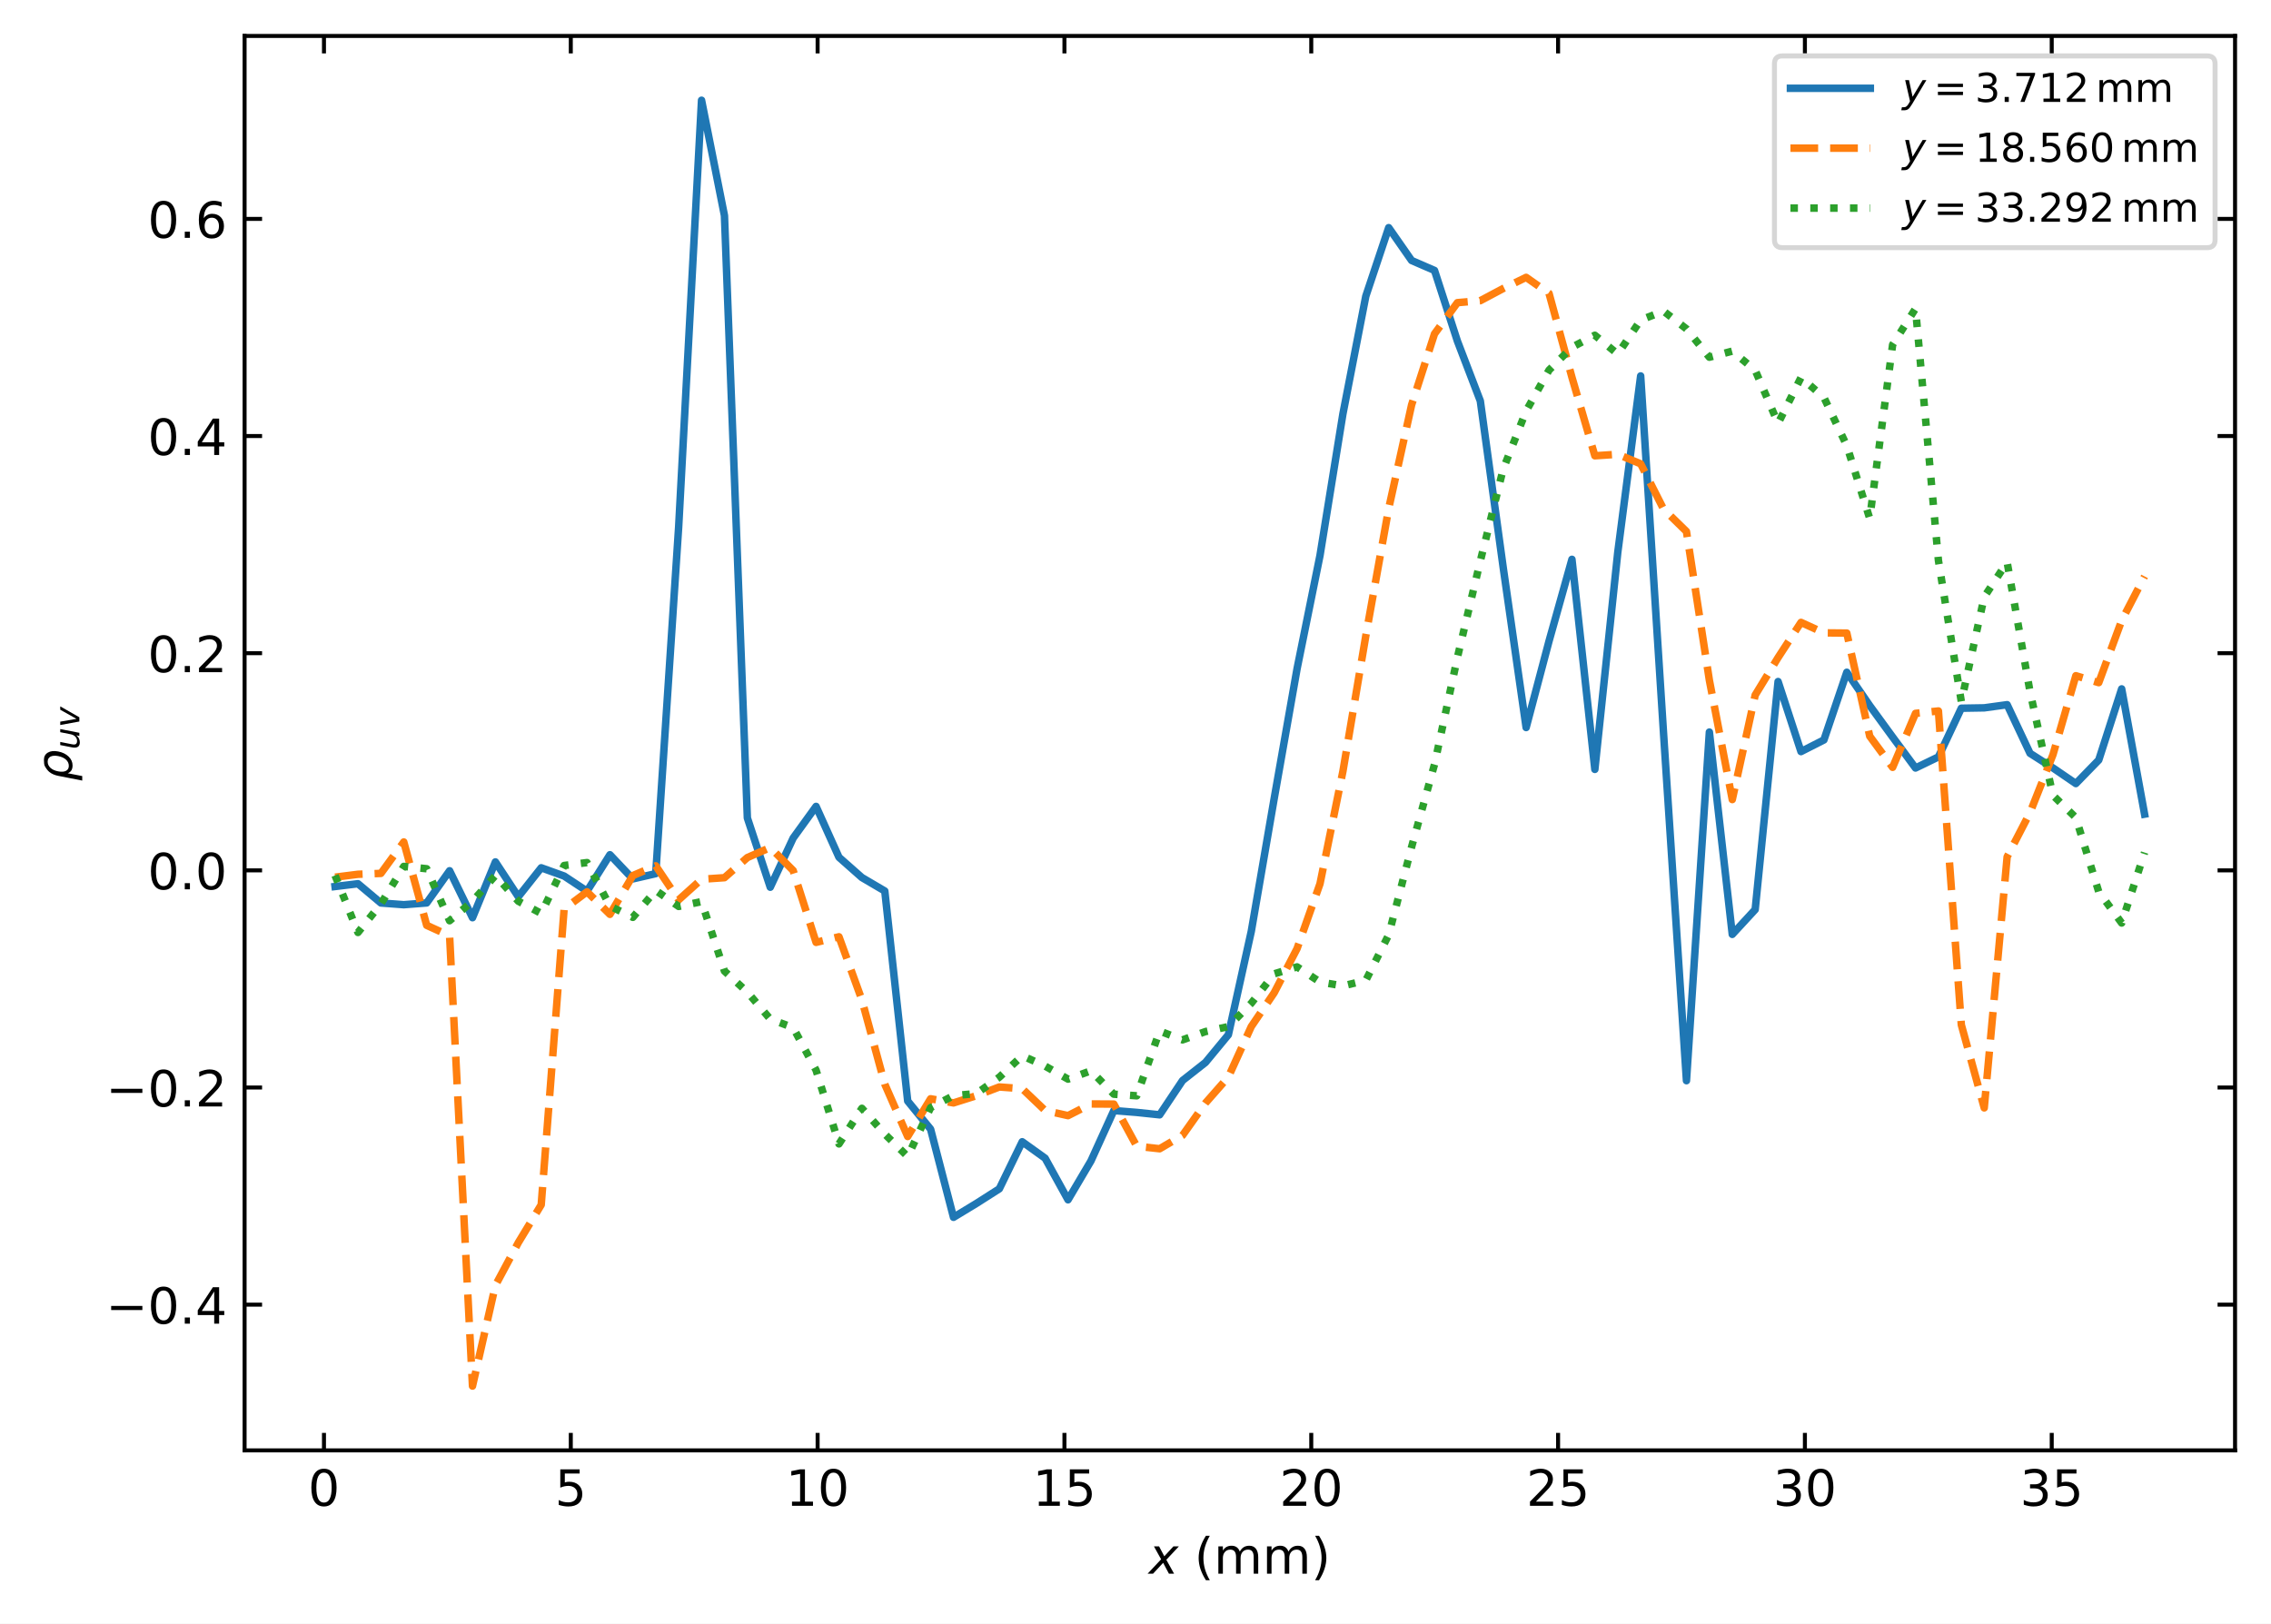
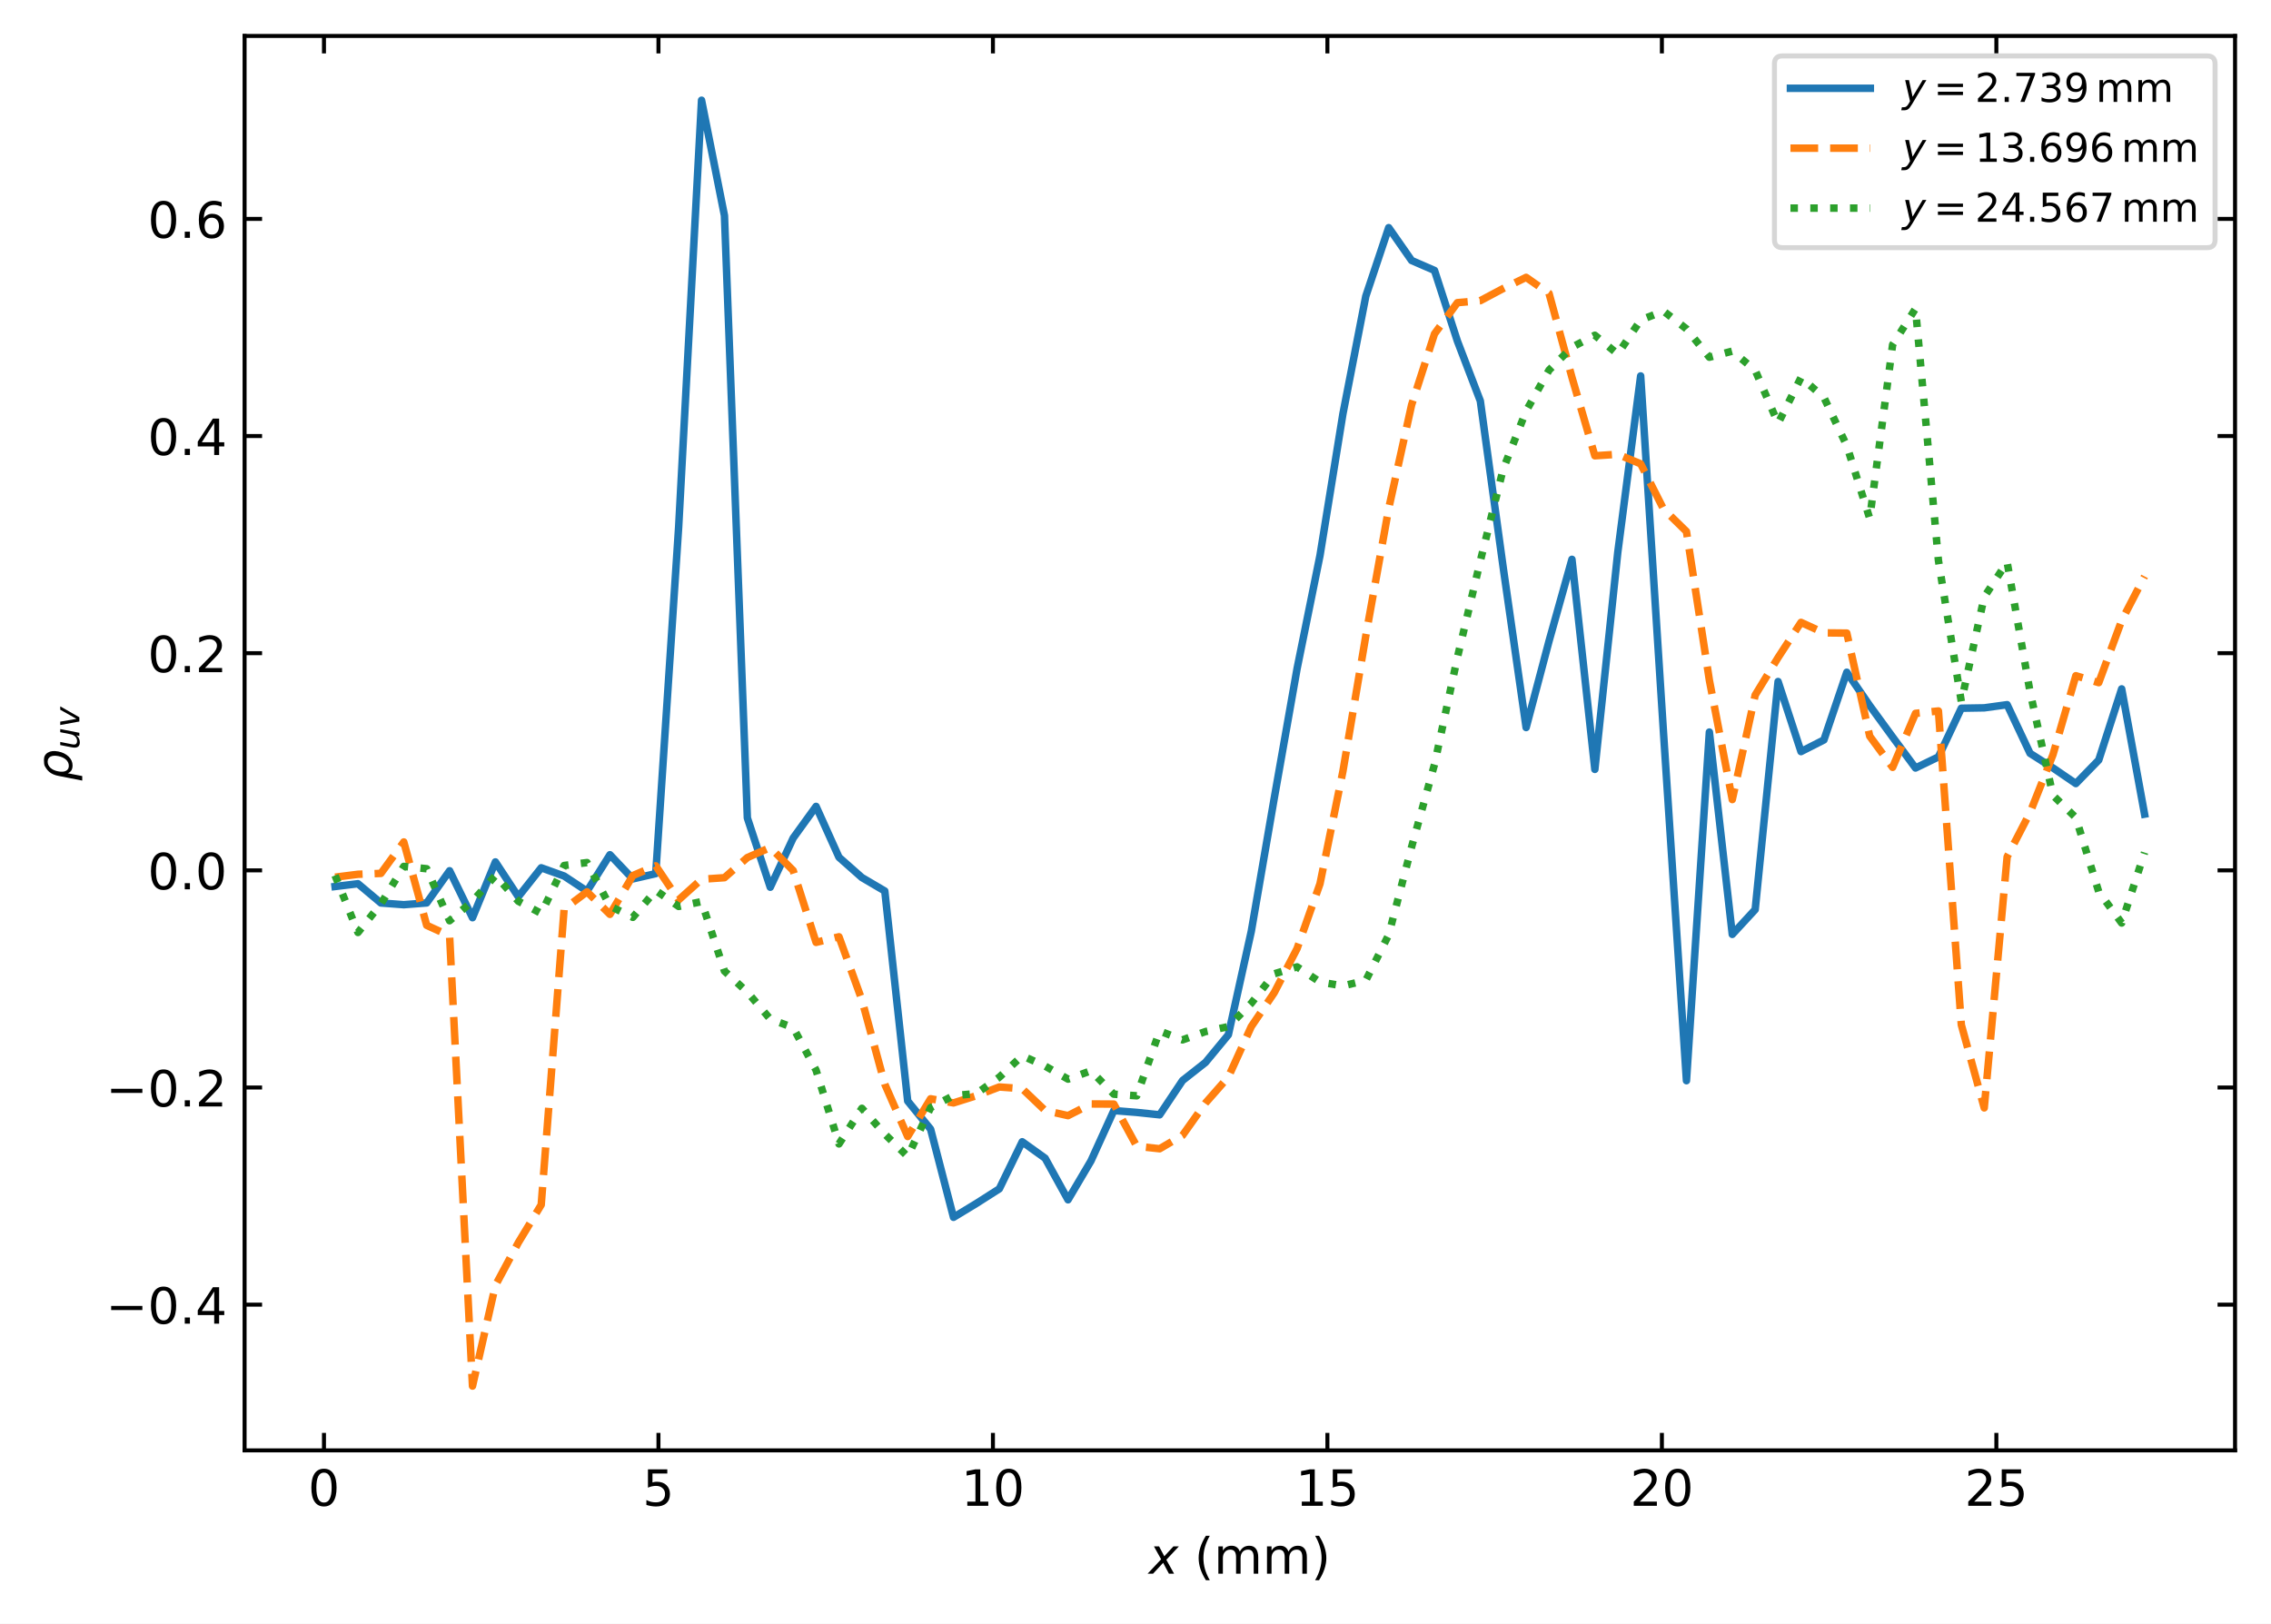
<svg xmlns="http://www.w3.org/2000/svg" xmlns:xlink="http://www.w3.org/1999/xlink" width="454.8pt" height="325.2pt" viewBox="0 0 454.8 325.2" version="1.1">
  <defs>
    <style type="text/css">*{stroke-linejoin: round; stroke-linecap: butt}</style>
  </defs>
  <g id="figure_1">
    <g id="patch_1">
      <path d="M 0 325.2  L 454.8 325.2  L 454.8 0  L 0 0  z " style="fill: #ffffff" />
    </g>
    <g id="axes_1">
      <g id="patch_2">
        <path d="M 48.983 290.497  L 447.6 290.497  L 447.6 7.2  L 48.983 7.2  z " style="fill: #ffffff" />
      </g>
      <g id="matplotlib.axis_1">
        <g id="xtick_1">
          <g id="line2d_1">
            <defs>
-               <path id="m689b89016d" d="M 0 0  L 0 -3.5  " style="stroke: #000000; stroke-width: 0.8" />
+               <path id="mb569a6ab18" d="M 0 0  L 0 -3.5  " style="stroke: #000000; stroke-width: 0.8" />
            </defs>
            <g>
-               <use xlink:href="#m689b89016d" x="64.88" y="290.497" style="stroke: #000000; stroke-width: 0.8" />
+               <use xlink:href="#mb569a6ab18" x="64.88" y="290.497" style="stroke: #000000; stroke-width: 0.8" />
            </g>
          </g>
          <g id="line2d_2">
            <defs>
-               <path id="me5883d8766" d="M 0 0  L 0 3.5  " style="stroke: #000000; stroke-width: 0.8" />
+               <path id="m628b5d444e" d="M 0 0  L 0 3.5  " style="stroke: #000000; stroke-width: 0.8" />
            </defs>
            <g>
-               <use xlink:href="#me5883d8766" x="64.88" y="7.2" style="stroke: #000000; stroke-width: 0.8" />
+               <use xlink:href="#m628b5d444e" x="64.88" y="7.2" style="stroke: #000000; stroke-width: 0.8" />
            </g>
          </g>
          <g id="text_1">
            <text style="font-size: 10px; font-family: 'DejaVu Sans'; text-anchor: middle" x="64.88" y="301.595" transform="rotate(-0 64.87989 301.5948)">0</text>
          </g>
        </g>
        <g id="xtick_2">
          <g id="line2d_3">
            <g>
-               <use xlink:href="#m689b89016d" x="114.31" y="290.497" style="stroke: #000000; stroke-width: 0.8" />
+               <use xlink:href="#mb569a6ab18" x="131.864" y="290.497" style="stroke: #000000; stroke-width: 0.8" />
            </g>
          </g>
          <g id="line2d_4">
            <g>
-               <use xlink:href="#me5883d8766" x="114.31" y="7.2" style="stroke: #000000; stroke-width: 0.8" />
+               <use xlink:href="#m628b5d444e" x="131.864" y="7.2" style="stroke: #000000; stroke-width: 0.8" />
            </g>
          </g>
          <g id="text_2">
-             <text style="font-size: 10px; font-family: 'DejaVu Sans'; text-anchor: middle" x="114.31" y="301.595" transform="rotate(-0 114.3096 301.5948)">5</text>
+             <text style="font-size: 10px; font-family: 'DejaVu Sans'; text-anchor: middle" x="131.864" y="301.595" transform="rotate(-0 131.864 301.5948)">5</text>
          </g>
        </g>
        <g id="xtick_3">
          <g id="line2d_5">
            <g>
-               <use xlink:href="#m689b89016d" x="163.739" y="290.497" style="stroke: #000000; stroke-width: 0.8" />
+               <use xlink:href="#mb569a6ab18" x="198.848" y="290.497" style="stroke: #000000; stroke-width: 0.8" />
            </g>
          </g>
          <g id="line2d_6">
            <g>
-               <use xlink:href="#me5883d8766" x="163.739" y="7.2" style="stroke: #000000; stroke-width: 0.8" />
+               <use xlink:href="#m628b5d444e" x="198.848" y="7.2" style="stroke: #000000; stroke-width: 0.8" />
            </g>
          </g>
          <g id="text_3">
-             <text style="font-size: 10px; font-family: 'DejaVu Sans'; text-anchor: middle" x="163.739" y="301.595" transform="rotate(-0 163.7392 301.5948)">10</text>
+             <text style="font-size: 10px; font-family: 'DejaVu Sans'; text-anchor: middle" x="198.848" y="301.595" transform="rotate(-0 198.8482 301.5948)">10</text>
          </g>
        </g>
        <g id="xtick_4">
          <g id="line2d_7">
            <g>
-               <use xlink:href="#m689b89016d" x="213.169" y="290.497" style="stroke: #000000; stroke-width: 0.8" />
+               <use xlink:href="#mb569a6ab18" x="265.832" y="290.497" style="stroke: #000000; stroke-width: 0.8" />
            </g>
          </g>
          <g id="line2d_8">
            <g>
-               <use xlink:href="#me5883d8766" x="213.169" y="7.2" style="stroke: #000000; stroke-width: 0.8" />
+               <use xlink:href="#m628b5d444e" x="265.832" y="7.2" style="stroke: #000000; stroke-width: 0.8" />
            </g>
          </g>
          <g id="text_4">
-             <text style="font-size: 10px; font-family: 'DejaVu Sans'; text-anchor: middle" x="213.169" y="301.595" transform="rotate(-0 213.1689 301.5948)">15</text>
+             <text style="font-size: 10px; font-family: 'DejaVu Sans'; text-anchor: middle" x="265.832" y="301.595" transform="rotate(-0 265.8323 301.5948)">15</text>
          </g>
        </g>
        <g id="xtick_5">
          <g id="line2d_9">
            <g>
-               <use xlink:href="#m689b89016d" x="262.599" y="290.497" style="stroke: #000000; stroke-width: 0.8" />
+               <use xlink:href="#mb569a6ab18" x="332.816" y="290.497" style="stroke: #000000; stroke-width: 0.8" />
            </g>
          </g>
          <g id="line2d_10">
            <g>
-               <use xlink:href="#me5883d8766" x="262.599" y="7.2" style="stroke: #000000; stroke-width: 0.8" />
+               <use xlink:href="#m628b5d444e" x="332.816" y="7.2" style="stroke: #000000; stroke-width: 0.8" />
            </g>
          </g>
          <g id="text_5">
-             <text style="font-size: 10px; font-family: 'DejaVu Sans'; text-anchor: middle" x="262.599" y="301.595" transform="rotate(-0 262.5986 301.5948)">20</text>
+             <text style="font-size: 10px; font-family: 'DejaVu Sans'; text-anchor: middle" x="332.816" y="301.595" transform="rotate(-0 332.8164 301.5948)">20</text>
          </g>
        </g>
        <g id="xtick_6">
          <g id="line2d_11">
            <g>
-               <use xlink:href="#m689b89016d" x="312.028" y="290.497" style="stroke: #000000; stroke-width: 0.8" />
+               <use xlink:href="#mb569a6ab18" x="399.801" y="290.497" style="stroke: #000000; stroke-width: 0.8" />
            </g>
          </g>
          <g id="line2d_12">
            <g>
-               <use xlink:href="#me5883d8766" x="312.028" y="7.2" style="stroke: #000000; stroke-width: 0.8" />
+               <use xlink:href="#m628b5d444e" x="399.801" y="7.2" style="stroke: #000000; stroke-width: 0.8" />
            </g>
          </g>
          <g id="text_6">
-             <text style="font-size: 10px; font-family: 'DejaVu Sans'; text-anchor: middle" x="312.028" y="301.595" transform="rotate(-0 312.0283 301.5948)">25</text>
-           </g>
-         </g>
-         <g id="xtick_7">
-           <g id="line2d_13">
-             <g>
-               <use xlink:href="#m689b89016d" x="361.458" y="290.497" style="stroke: #000000; stroke-width: 0.8" />
-             </g>
-           </g>
-           <g id="line2d_14">
-             <g>
-               <use xlink:href="#me5883d8766" x="361.458" y="7.2" style="stroke: #000000; stroke-width: 0.8" />
-             </g>
-           </g>
-           <g id="text_7">
-             <text style="font-size: 10px; font-family: 'DejaVu Sans'; text-anchor: middle" x="361.458" y="301.595" transform="rotate(-0 361.4579 301.5948)">30</text>
-           </g>
-         </g>
-         <g id="xtick_8">
-           <g id="line2d_15">
-             <g>
-               <use xlink:href="#m689b89016d" x="410.888" y="290.497" style="stroke: #000000; stroke-width: 0.8" />
-             </g>
-           </g>
-           <g id="line2d_16">
-             <g>
-               <use xlink:href="#me5883d8766" x="410.888" y="7.2" style="stroke: #000000; stroke-width: 0.8" />
-             </g>
-           </g>
-           <g id="text_8">
-             <text style="font-size: 10px; font-family: 'DejaVu Sans'; text-anchor: middle" x="410.888" y="301.595" transform="rotate(-0 410.8876 301.5948)">35</text>
-           </g>
-         </g>
-         <g id="text_9">
+             <text style="font-size: 10px; font-family: 'DejaVu Sans'; text-anchor: middle" x="399.801" y="301.595" transform="rotate(-0 399.8006 301.5948)">25</text>
+           </g>
+         </g>
+         <g id="text_7">
          <g transform="translate(230.0912 315.5972)">
            <text>
              <tspan x="0" y="-0.406" style="font-style: oblique; font-size: 10px; font-family: 'DejaVu Sans'">x</tspan>
              <tspan x="5.918" y="-0.406" style="font-size: 10px; font-family: 'DejaVu Sans'"> </tspan>
              <tspan x="9.097" y="-0.406" style="font-size: 10px; font-family: 'DejaVu Sans'">(</tspan>
              <tspan x="12.998" y="-0.406" style="font-size: 10px; font-family: 'DejaVu Sans'">m</tspan>
              <tspan x="22.739" y="-0.406" style="font-size: 10px; font-family: 'DejaVu Sans'">m</tspan>
              <tspan x="32.48" y="-0.406" style="font-size: 10px; font-family: 'DejaVu Sans'">)</tspan>
            </text>
          </g>
        </g>
      </g>
      <g id="matplotlib.axis_2">
        <g id="ytick_1">
+           <g id="line2d_13">
+             <defs>
+               <path id="m4c9aef918d" d="M 0 0  L 3.5 0  " style="stroke: #000000; stroke-width: 0.8" />
+             </defs>
+             <g>
+               <use xlink:href="#m4c9aef918d" x="48.983" y="261.315" style="stroke: #000000; stroke-width: 0.8" />
+             </g>
+           </g>
+           <g id="line2d_14">
+             <defs>
+               <path id="mcd206839a8" d="M 0 0  L -3.5 0  " style="stroke: #000000; stroke-width: 0.8" />
+             </defs>
+             <g>
+               <use xlink:href="#mcd206839a8" x="447.6" y="261.315" style="stroke: #000000; stroke-width: 0.8" />
+             </g>
+           </g>
+           <g id="text_8">
+             <text style="font-size: 10px; font-family: 'DejaVu Sans'; text-anchor: end" x="45.483" y="265.114" transform="rotate(-0 45.48281 265.1142)">−0.4</text>
+           </g>
+         </g>
+         <g id="ytick_2">
+           <g id="line2d_15">
+             <g>
+               <use xlink:href="#m4c9aef918d" x="48.983" y="217.82" style="stroke: #000000; stroke-width: 0.8" />
+             </g>
+           </g>
+           <g id="line2d_16">
+             <g>
+               <use xlink:href="#mcd206839a8" x="447.6" y="217.82" style="stroke: #000000; stroke-width: 0.8" />
+             </g>
+           </g>
+           <g id="text_9">
+             <text style="font-size: 10px; font-family: 'DejaVu Sans'; text-anchor: end" x="45.483" y="221.619" transform="rotate(-0 45.48281 221.6192)">−0.2</text>
+           </g>
+         </g>
+         <g id="ytick_3">
          <g id="line2d_17">
-             <defs>
-               <path id="m73fa3c90f5" d="M 0 0  L 3.5 0  " style="stroke: #000000; stroke-width: 0.8" />
-             </defs>
-             <g>
-               <use xlink:href="#m73fa3c90f5" x="48.983" y="261.315" style="stroke: #000000; stroke-width: 0.8" />
+             <g>
+               <use xlink:href="#m4c9aef918d" x="48.983" y="174.325" style="stroke: #000000; stroke-width: 0.8" />
            </g>
          </g>
          <g id="line2d_18">
-             <defs>
-               <path id="ma4bd90c630" d="M 0 0  L -3.5 0  " style="stroke: #000000; stroke-width: 0.8" />
-             </defs>
-             <g>
-               <use xlink:href="#ma4bd90c630" x="447.6" y="261.315" style="stroke: #000000; stroke-width: 0.8" />
+             <g>
+               <use xlink:href="#mcd206839a8" x="447.6" y="174.325" style="stroke: #000000; stroke-width: 0.8" />
            </g>
          </g>
          <g id="text_10">
-             <text style="font-size: 10px; font-family: 'DejaVu Sans'; text-anchor: end" x="45.483" y="265.114" transform="rotate(-0 45.48281 265.1142)">−0.4</text>
-           </g>
-         </g>
-         <g id="ytick_2">
+             <text style="font-size: 10px; font-family: 'DejaVu Sans'; text-anchor: end" x="45.483" y="178.124" transform="rotate(-0 45.48281 178.1243)">0.0</text>
+           </g>
+         </g>
+         <g id="ytick_4">
          <g id="line2d_19">
            <g>
-               <use xlink:href="#m73fa3c90f5" x="48.983" y="217.82" style="stroke: #000000; stroke-width: 0.8" />
+               <use xlink:href="#m4c9aef918d" x="48.983" y="130.83" style="stroke: #000000; stroke-width: 0.8" />
            </g>
          </g>
          <g id="line2d_20">
            <g>
-               <use xlink:href="#ma4bd90c630" x="447.6" y="217.82" style="stroke: #000000; stroke-width: 0.8" />
+               <use xlink:href="#mcd206839a8" x="447.6" y="130.83" style="stroke: #000000; stroke-width: 0.8" />
            </g>
          </g>
          <g id="text_11">
-             <text style="font-size: 10px; font-family: 'DejaVu Sans'; text-anchor: end" x="45.483" y="221.619" transform="rotate(-0 45.48281 221.6192)">−0.2</text>
-           </g>
-         </g>
-         <g id="ytick_3">
+             <text style="font-size: 10px; font-family: 'DejaVu Sans'; text-anchor: end" x="45.483" y="134.629" transform="rotate(-0 45.48281 134.6293)">0.2</text>
+           </g>
+         </g>
+         <g id="ytick_5">
          <g id="line2d_21">
            <g>
-               <use xlink:href="#m73fa3c90f5" x="48.983" y="174.325" style="stroke: #000000; stroke-width: 0.8" />
+               <use xlink:href="#m4c9aef918d" x="48.983" y="87.336" style="stroke: #000000; stroke-width: 0.8" />
            </g>
          </g>
          <g id="line2d_22">
            <g>
-               <use xlink:href="#ma4bd90c630" x="447.6" y="174.325" style="stroke: #000000; stroke-width: 0.8" />
+               <use xlink:href="#mcd206839a8" x="447.6" y="87.336" style="stroke: #000000; stroke-width: 0.8" />
            </g>
          </g>
          <g id="text_12">
-             <text style="font-size: 10px; font-family: 'DejaVu Sans'; text-anchor: end" x="45.483" y="178.124" transform="rotate(-0 45.48281 178.1243)">0.0</text>
-           </g>
-         </g>
-         <g id="ytick_4">
+             <text style="font-size: 10px; font-family: 'DejaVu Sans'; text-anchor: end" x="45.483" y="91.134" transform="rotate(-0 45.48281 91.13433)">0.4</text>
+           </g>
+         </g>
+         <g id="ytick_6">
          <g id="line2d_23">
            <g>
-               <use xlink:href="#m73fa3c90f5" x="48.983" y="130.83" style="stroke: #000000; stroke-width: 0.8" />
+               <use xlink:href="#m4c9aef918d" x="48.983" y="43.841" style="stroke: #000000; stroke-width: 0.8" />
            </g>
          </g>
          <g id="line2d_24">
            <g>
-               <use xlink:href="#ma4bd90c630" x="447.6" y="130.83" style="stroke: #000000; stroke-width: 0.8" />
+               <use xlink:href="#mcd206839a8" x="447.6" y="43.841" style="stroke: #000000; stroke-width: 0.8" />
            </g>
          </g>
          <g id="text_13">
-             <text style="font-size: 10px; font-family: 'DejaVu Sans'; text-anchor: end" x="45.483" y="134.629" transform="rotate(-0 45.48281 134.6293)">0.2</text>
-           </g>
-         </g>
-         <g id="ytick_5">
-           <g id="line2d_25">
-             <g>
-               <use xlink:href="#m73fa3c90f5" x="48.983" y="87.336" style="stroke: #000000; stroke-width: 0.8" />
-             </g>
-           </g>
-           <g id="line2d_26">
-             <g>
-               <use xlink:href="#ma4bd90c630" x="447.6" y="87.336" style="stroke: #000000; stroke-width: 0.8" />
-             </g>
-           </g>
-           <g id="text_14">
-             <text style="font-size: 10px; font-family: 'DejaVu Sans'; text-anchor: end" x="45.483" y="91.134" transform="rotate(-0 45.48281 91.13433)">0.4</text>
-           </g>
-         </g>
-         <g id="ytick_6">
-           <g id="line2d_27">
-             <g>
-               <use xlink:href="#m73fa3c90f5" x="48.983" y="43.841" style="stroke: #000000; stroke-width: 0.8" />
-             </g>
-           </g>
-           <g id="line2d_28">
-             <g>
-               <use xlink:href="#ma4bd90c630" x="447.6" y="43.841" style="stroke: #000000; stroke-width: 0.8" />
-             </g>
-           </g>
-           <g id="text_15">
            <text style="font-size: 10px; font-family: 'DejaVu Sans'; text-anchor: end" x="45.483" y="47.639" transform="rotate(-0 45.48281 47.63937)">0.6</text>
          </g>
        </g>
-         <g id="text_16">
+         <g id="text_14">
          <g transform="translate(14.79766 156.4986) rotate(-90)">
            <text>
              <tspan x="0" y="-0.406" style="font-style: oblique; font-size: 10px; font-family: 'DejaVu Sans'">ρ</tspan>
              <tspan x="6.348" y="1.094" style="font-style: oblique; font-size: 7px; font-family: 'DejaVu Sans'">u</tspan>
              <tspan x="10.784" y="1.094" style="font-style: oblique; font-size: 7px; font-family: 'DejaVu Sans'">v</tspan>
            </text>
          </g>
        </g>
      </g>
-       <g id="line2d_29">
-         <path d="M 67.102 177.561  L 71.689 177.004  L 76.276 180.859  L 80.863 181.204  L 85.45 180.849  L 90.037 174.403  L 94.624 183.808  L 99.211 172.635  L 103.798 179.604  L 108.385 173.81  L 112.972 175.46  L 117.56 178.493  L 122.147 171.194  L 126.734 176.037  L 131.321 174.982  L 135.908 105.592  L 140.495 20.077  L 145.082 43.182  L 149.669 163.825  L 154.256 177.702  L 158.843 167.856  L 163.43 161.515  L 168.017 171.706  L 172.604 175.76  L 177.192 178.46  L 181.779 220.529  L 186.366 226.158  L 190.953 243.82  L 195.54 241.036  L 200.127 238.11  L 204.714 228.685  L 209.301 231.98  L 213.888 240.308  L 218.475 232.531  L 223.062 222.436  L 227.649 222.806  L 232.236 223.288  L 236.823 216.415  L 241.411 212.802  L 245.998 207.249  L 250.585 186.547  L 255.172 159.941  L 259.759 133.92  L 264.346 111.268  L 268.933 82.912  L 273.52 59.329  L 278.107 45.597  L 282.694 52.174  L 287.281 54.166  L 291.868 68.324  L 296.455 80.303  L 301.043 113.715  L 305.63 145.718  L 310.217 128.401  L 314.804 112.03  L 319.391 154.101  L 323.978 110.666  L 328.565 75.294  L 333.152 146.937  L 337.739 216.452  L 342.326 146.627  L 346.913 187.148  L 351.5 182.179  L 356.087 136.505  L 360.674 150.536  L 365.262 148.204  L 369.849 134.647  L 374.436 141.326  L 379.023 147.617  L 383.61 153.825  L 388.197 151.603  L 392.784 141.85  L 397.371 141.775  L 401.958 141.142  L 406.545 150.884  L 411.132 153.807  L 415.719 156.943  L 420.306 152.227  L 424.894 137.977  L 429.481 163.069  " clip-path="url(#p3f95b1c3af)" style="fill: none; stroke: #1f77b4; stroke-width: 1.5; stroke-linecap: square" />
-       </g>
-       <g id="line2d_30">
-         <path d="M 67.102 175.69  L 71.689 175.111  L 76.276 174.934  L 80.863 168.64  L 85.45 185.336  L 90.037 187.423  L 94.624 277.62  L 99.211 257.465  L 103.798 248.888  L 108.385 241.311  L 112.972 182.059  L 117.56 178.623  L 122.147 183.136  L 126.734 175.368  L 131.321 173.413  L 135.908 180.235  L 140.495 176.106  L 145.082 175.794  L 149.669 171.764  L 154.256 169.751  L 158.843 174.36  L 163.43 188.749  L 168.017 187.63  L 172.604 200.265  L 177.192 217.154  L 181.779 227.632  L 186.366 220.075  L 190.953 220.903  L 195.54 219.456  L 200.127 217.712  L 204.714 218.05  L 209.301 222.422  L 213.888 223.452  L 218.475 221.11  L 223.062 221.139  L 227.649 229.582  L 232.236 230.084  L 236.823 227.396  L 241.411 220.929  L 245.998 215.714  L 250.585 205.612  L 255.172 198.843  L 259.759 189.989  L 264.346 177.017  L 268.933 154.501  L 273.52 127.356  L 278.107 101.842  L 282.694 81.094  L 287.281 66.866  L 291.868 60.619  L 296.455 60.225  L 301.043 57.782  L 305.63 55.553  L 310.217 58.768  L 314.804 75.577  L 319.391 91.29  L 323.978 90.987  L 328.565 92.899  L 333.152 101.971  L 337.739 106.457  L 342.326 136.249  L 346.913 160.147  L 351.5 139.218  L 356.087 131.702  L 360.674 124.659  L 365.262 126.755  L 369.849 126.8  L 374.436 147.449  L 379.023 153.691  L 383.61 142.882  L 388.197 142.401  L 392.784 205.262  L 397.371 221.901  L 401.958 171.621  L 406.545 162.751  L 411.132 151.17  L 415.719 135.341  L 420.306 136.728  L 424.894 124.293  L 429.481 115.442  " clip-path="url(#p3f95b1c3af)" style="fill: none; stroke-dasharray: 5.55,2.4; stroke-dashoffset: 0; stroke: #ff7f0e; stroke-width: 1.5" />
-       </g>
-       <g id="line2d_31">
-         <path d="M 67.102 175.342  L 71.689 186.766  L 76.276 181.053  L 80.863 173.531  L 85.45 174.001  L 90.037 184.413  L 94.624 180.521  L 99.211 175.345  L 103.798 180.504  L 108.385 182.95  L 112.972 173.353  L 117.56 172.765  L 122.147 181.474  L 126.734 183.737  L 131.321 178.341  L 135.908 181.55  L 140.495 180.588  L 145.082 194.494  L 149.669 198.71  L 154.256 204.12  L 158.843 205.815  L 163.43 214.348  L 168.017 229.117  L 172.604 221.985  L 177.192 227.147  L 181.779 231.646  L 186.366 221.855  L 190.953 219.444  L 195.54 219.034  L 200.127 215.755  L 204.714 211.454  L 209.301 213.527  L 213.888 216.139  L 218.475 214.466  L 223.062 219.157  L 227.649 219.477  L 232.236 206.503  L 236.823 208.276  L 241.411 206.614  L 245.998 205.619  L 250.585 200.945  L 255.172 195.051  L 259.759 193.658  L 264.346 196.69  L 268.933 197.467  L 273.52 196.366  L 278.107 187.23  L 282.694 169.629  L 287.281 153.092  L 291.868 131.674  L 296.455 112.361  L 301.043 93.932  L 305.63 82.32  L 310.217 74.125  L 314.804 69.552  L 319.391 67.148  L 323.978 70.913  L 328.565 64.088  L 333.152 62.319  L 337.739 65.874  L 342.326 71.547  L 346.913 70.33  L 351.5 74.15  L 356.087 84.801  L 360.674 75.614  L 365.262 79.594  L 369.849 89.283  L 374.436 103.834  L 379.023 69.045  L 383.61 61.806  L 388.197 112.253  L 392.784 140.535  L 397.371 119.555  L 401.958 112.591  L 406.545 138.571  L 411.132 159.298  L 415.719 163.776  L 420.306 178.622  L 424.894 184.872  L 429.481 170.752  " clip-path="url(#p3f95b1c3af)" style="fill: none; stroke-dasharray: 1.5,2.475; stroke-dashoffset: 0; stroke: #2ca02c; stroke-width: 1.5" />
+       <g id="line2d_25">
+         <path d="M 67.102 177.561  L 71.689 177.004  L 76.276 180.859  L 80.863 181.204  L 85.45 180.849  L 90.037 174.403  L 94.624 183.808  L 99.211 172.635  L 103.798 179.604  L 108.385 173.81  L 112.972 175.46  L 117.56 178.493  L 122.147 171.194  L 126.734 176.037  L 131.321 174.982  L 135.908 105.592  L 140.495 20.077  L 145.082 43.182  L 149.669 163.825  L 154.256 177.702  L 158.843 167.856  L 163.43 161.515  L 168.017 171.706  L 172.604 175.76  L 177.192 178.46  L 181.779 220.529  L 186.366 226.158  L 190.953 243.82  L 195.54 241.036  L 200.127 238.11  L 204.714 228.685  L 209.301 231.98  L 213.888 240.308  L 218.475 232.531  L 223.062 222.436  L 227.649 222.806  L 232.236 223.288  L 236.823 216.415  L 241.411 212.802  L 245.998 207.249  L 250.585 186.547  L 255.172 159.941  L 259.759 133.92  L 264.346 111.268  L 268.933 82.912  L 273.52 59.329  L 278.107 45.597  L 282.694 52.174  L 287.281 54.166  L 291.868 68.324  L 296.455 80.303  L 301.043 113.715  L 305.63 145.718  L 310.217 128.401  L 314.804 112.03  L 319.391 154.101  L 323.978 110.666  L 328.565 75.294  L 333.152 146.937  L 337.739 216.452  L 342.326 146.627  L 346.913 187.148  L 351.5 182.179  L 356.087 136.505  L 360.674 150.536  L 365.262 148.204  L 369.849 134.647  L 374.436 141.326  L 379.023 147.617  L 383.61 153.825  L 388.197 151.603  L 392.784 141.85  L 397.371 141.775  L 401.958 141.142  L 406.545 150.884  L 411.132 153.807  L 415.719 156.943  L 420.306 152.227  L 424.894 137.977  L 429.481 163.069  " clip-path="url(#p6d43b95bb0)" style="fill: none; stroke: #1f77b4; stroke-width: 1.5; stroke-linecap: square" />
+       </g>
+       <g id="line2d_26">
+         <path d="M 67.102 175.69  L 71.689 175.111  L 76.276 174.934  L 80.863 168.64  L 85.45 185.336  L 90.037 187.423  L 94.624 277.62  L 99.211 257.465  L 103.798 248.888  L 108.385 241.311  L 112.972 182.059  L 117.56 178.623  L 122.147 183.136  L 126.734 175.368  L 131.321 173.413  L 135.908 180.235  L 140.495 176.106  L 145.082 175.794  L 149.669 171.764  L 154.256 169.751  L 158.843 174.36  L 163.43 188.749  L 168.017 187.63  L 172.604 200.265  L 177.192 217.154  L 181.779 227.632  L 186.366 220.075  L 190.953 220.903  L 195.54 219.456  L 200.127 217.712  L 204.714 218.05  L 209.301 222.422  L 213.888 223.452  L 218.475 221.11  L 223.062 221.139  L 227.649 229.582  L 232.236 230.084  L 236.823 227.396  L 241.411 220.929  L 245.998 215.714  L 250.585 205.612  L 255.172 198.843  L 259.759 189.989  L 264.346 177.017  L 268.933 154.501  L 273.52 127.356  L 278.107 101.842  L 282.694 81.094  L 287.281 66.866  L 291.868 60.619  L 296.455 60.225  L 301.043 57.782  L 305.63 55.553  L 310.217 58.768  L 314.804 75.577  L 319.391 91.29  L 323.978 90.987  L 328.565 92.899  L 333.152 101.971  L 337.739 106.457  L 342.326 136.249  L 346.913 160.147  L 351.5 139.218  L 356.087 131.702  L 360.674 124.659  L 365.262 126.755  L 369.849 126.8  L 374.436 147.449  L 379.023 153.691  L 383.61 142.882  L 388.197 142.401  L 392.784 205.262  L 397.371 221.901  L 401.958 171.621  L 406.545 162.751  L 411.132 151.17  L 415.719 135.341  L 420.306 136.728  L 424.894 124.293  L 429.481 115.442  " clip-path="url(#p6d43b95bb0)" style="fill: none; stroke-dasharray: 5.55,2.4; stroke-dashoffset: 0; stroke: #ff7f0e; stroke-width: 1.5" />
+       </g>
+       <g id="line2d_27">
+         <path d="M 67.102 175.342  L 71.689 186.766  L 76.276 181.053  L 80.863 173.531  L 85.45 174.001  L 90.037 184.413  L 94.624 180.521  L 99.211 175.345  L 103.798 180.504  L 108.385 182.95  L 112.972 173.353  L 117.56 172.765  L 122.147 181.474  L 126.734 183.737  L 131.321 178.341  L 135.908 181.55  L 140.495 180.588  L 145.082 194.494  L 149.669 198.71  L 154.256 204.12  L 158.843 205.815  L 163.43 214.348  L 168.017 229.117  L 172.604 221.985  L 177.192 227.147  L 181.779 231.646  L 186.366 221.855  L 190.953 219.444  L 195.54 219.034  L 200.127 215.755  L 204.714 211.454  L 209.301 213.527  L 213.888 216.139  L 218.475 214.466  L 223.062 219.157  L 227.649 219.477  L 232.236 206.503  L 236.823 208.276  L 241.411 206.614  L 245.998 205.619  L 250.585 200.945  L 255.172 195.051  L 259.759 193.658  L 264.346 196.69  L 268.933 197.467  L 273.52 196.366  L 278.107 187.23  L 282.694 169.629  L 287.281 153.092  L 291.868 131.674  L 296.455 112.361  L 301.043 93.932  L 305.63 82.32  L 310.217 74.125  L 314.804 69.552  L 319.391 67.148  L 323.978 70.913  L 328.565 64.088  L 333.152 62.319  L 337.739 65.874  L 342.326 71.547  L 346.913 70.33  L 351.5 74.15  L 356.087 84.801  L 360.674 75.614  L 365.262 79.594  L 369.849 89.283  L 374.436 103.834  L 379.023 69.045  L 383.61 61.806  L 388.197 112.253  L 392.784 140.535  L 397.371 119.555  L 401.958 112.591  L 406.545 138.571  L 411.132 159.298  L 415.719 163.776  L 420.306 178.622  L 424.894 184.872  L 429.481 170.752  " clip-path="url(#p6d43b95bb0)" style="fill: none; stroke-dasharray: 1.5,2.475; stroke-dashoffset: 0; stroke: #2ca02c; stroke-width: 1.5" />
      </g>
      <g id="patch_3">
        <path d="M 48.983 290.497  L 48.983 7.2  " style="fill: none; stroke: #000000; stroke-width: 0.8; stroke-linejoin: miter; stroke-linecap: square" />
      </g>
      <g id="patch_4">
        <path d="M 447.6 290.497  L 447.6 7.2  " style="fill: none; stroke: #000000; stroke-width: 0.8; stroke-linejoin: miter; stroke-linecap: square" />
      </g>
      <g id="patch_5">
        <path d="M 48.983 290.497  L 447.6 290.497  " style="fill: none; stroke: #000000; stroke-width: 0.8; stroke-linejoin: miter; stroke-linecap: square" />
      </g>
      <g id="patch_6">
        <path d="M 48.983 7.2  L 447.6 7.2  " style="fill: none; stroke: #000000; stroke-width: 0.8; stroke-linejoin: miter; stroke-linecap: square" />
      </g>
      <g id="legend_1">
        <g id="patch_7">
          <path d="M 356.96 49.602  L 442 49.602  Q 443.6 49.602 443.6 48.002  L 443.6 12.8  Q 443.6 11.2 442 11.2  L 356.96 11.2  Q 355.36 11.2 355.36 12.8  L 355.36 48.002  Q 355.36 49.602 356.96 49.602  z " style="fill: #ffffff; opacity: 0.8; stroke: #cccccc; stroke-linejoin: miter" />
        </g>
-         <g id="line2d_32">
+         <g id="line2d_28">
          <path d="M 358.56 17.679  L 366.56 17.679  L 374.56 17.679  " style="fill: none; stroke: #1f77b4; stroke-width: 1.5; stroke-linecap: square" />
        </g>
-         <g id="text_17">
+         <g id="text_15">
          <g transform="translate(380.9595 20.47875)">
            <text>
              <tspan x="0" y="-0.062" style="font-style: oblique; font-size: 8px; font-family: 'DejaVu Sans'">y</tspan>
              <tspan x="6.293" y="-0.062" style="font-size: 8px; font-family: 'DejaVu Sans'">=</tspan>
-               <tspan x="14.555" y="-0.062" style="font-size: 8px; font-family: 'DejaVu Sans'">3</tspan>
+               <tspan x="14.555" y="-0.062" style="font-size: 8px; font-family: 'DejaVu Sans'">2</tspan>
              <tspan x="19.645" y="-0.062" style="font-size: 8px; font-family: 'DejaVu Sans'">.</tspan>
              <tspan x="22.188" y="-0.062" style="font-size: 8px; font-family: 'DejaVu Sans'">7</tspan>
-               <tspan x="27.277" y="-0.062" style="font-size: 8px; font-family: 'DejaVu Sans'">1</tspan>
-               <tspan x="32.367" y="-0.062" style="font-size: 8px; font-family: 'DejaVu Sans'">2</tspan>
+               <tspan x="27.277" y="-0.062" style="font-size: 8px; font-family: 'DejaVu Sans'">3</tspan>
+               <tspan x="32.367" y="-0.062" style="font-size: 8px; font-family: 'DejaVu Sans'">9</tspan>
              <tspan x="38.756" y="-0.062" style="font-size: 8px; font-family: 'DejaVu Sans'">m</tspan>
              <tspan x="46.549" y="-0.062" style="font-size: 8px; font-family: 'DejaVu Sans'">m</tspan>
            </text>
          </g>
        </g>
-         <g id="line2d_33">
+         <g id="line2d_29">
          <path d="M 358.56 29.679  L 366.56 29.679  L 374.56 29.679  " style="fill: none; stroke-dasharray: 5.55,2.4; stroke-dashoffset: 0; stroke: #ff7f0e; stroke-width: 1.5" />
        </g>
-         <g id="text_18">
+         <g id="text_16">
          <g transform="translate(380.9595 32.47937)">
            <text>
              <tspan x="0" y="-0.062" style="font-style: oblique; font-size: 8px; font-family: 'DejaVu Sans'">y</tspan>
              <tspan x="6.293" y="-0.062" style="font-size: 8px; font-family: 'DejaVu Sans'">=</tspan>
              <tspan x="14.555" y="-0.062" style="font-size: 8px; font-family: 'DejaVu Sans'">1</tspan>
-               <tspan x="19.645" y="-0.062" style="font-size: 8px; font-family: 'DejaVu Sans'">8</tspan>
+               <tspan x="19.645" y="-0.062" style="font-size: 8px; font-family: 'DejaVu Sans'">3</tspan>
+               <tspan x="24.734" y="-0.062" style="font-size: 8px; font-family: 'DejaVu Sans'">.</tspan>
+               <tspan x="27.277" y="-0.062" style="font-size: 8px; font-family: 'DejaVu Sans'">6</tspan>
+               <tspan x="32.367" y="-0.062" style="font-size: 8px; font-family: 'DejaVu Sans'">9</tspan>
+               <tspan x="37.457" y="-0.062" style="font-size: 8px; font-family: 'DejaVu Sans'">6</tspan>
+               <tspan x="43.846" y="-0.062" style="font-size: 8px; font-family: 'DejaVu Sans'">m</tspan>
+               <tspan x="51.639" y="-0.062" style="font-size: 8px; font-family: 'DejaVu Sans'">m</tspan>
+             </text>
+           </g>
+         </g>
+         <g id="line2d_30">
+           <path d="M 358.56 41.68  L 366.56 41.68  L 374.56 41.68  " style="fill: none; stroke-dasharray: 1.5,2.475; stroke-dashoffset: 0; stroke: #2ca02c; stroke-width: 1.5" />
+         </g>
+         <g id="text_17">
+           <g transform="translate(380.9595 44.48)">
+             <text>
+               <tspan x="0" y="-0.062" style="font-style: oblique; font-size: 8px; font-family: 'DejaVu Sans'">y</tspan>
+               <tspan x="6.293" y="-0.062" style="font-size: 8px; font-family: 'DejaVu Sans'">=</tspan>
+               <tspan x="14.555" y="-0.062" style="font-size: 8px; font-family: 'DejaVu Sans'">2</tspan>
+               <tspan x="19.645" y="-0.062" style="font-size: 8px; font-family: 'DejaVu Sans'">4</tspan>
              <tspan x="24.734" y="-0.062" style="font-size: 8px; font-family: 'DejaVu Sans'">.</tspan>
              <tspan x="27.277" y="-0.062" style="font-size: 8px; font-family: 'DejaVu Sans'">5</tspan>
              <tspan x="32.367" y="-0.062" style="font-size: 8px; font-family: 'DejaVu Sans'">6</tspan>
-               <tspan x="37.457" y="-0.062" style="font-size: 8px; font-family: 'DejaVu Sans'">0</tspan>
-               <tspan x="43.846" y="-0.062" style="font-size: 8px; font-family: 'DejaVu Sans'">m</tspan>
-               <tspan x="51.639" y="-0.062" style="font-size: 8px; font-family: 'DejaVu Sans'">m</tspan>
-             </text>
-           </g>
-         </g>
-         <g id="line2d_34">
-           <path d="M 358.56 41.68  L 366.56 41.68  L 374.56 41.68  " style="fill: none; stroke-dasharray: 1.5,2.475; stroke-dashoffset: 0; stroke: #2ca02c; stroke-width: 1.5" />
-         </g>
-         <g id="text_19">
-           <g transform="translate(380.9595 44.48)">
-             <text>
-               <tspan x="0" y="-0.062" style="font-style: oblique; font-size: 8px; font-family: 'DejaVu Sans'">y</tspan>
-               <tspan x="6.293" y="-0.062" style="font-size: 8px; font-family: 'DejaVu Sans'">=</tspan>
-               <tspan x="14.555" y="-0.062" style="font-size: 8px; font-family: 'DejaVu Sans'">3</tspan>
-               <tspan x="19.645" y="-0.062" style="font-size: 8px; font-family: 'DejaVu Sans'">3</tspan>
-               <tspan x="24.734" y="-0.062" style="font-size: 8px; font-family: 'DejaVu Sans'">.</tspan>
-               <tspan x="27.277" y="-0.062" style="font-size: 8px; font-family: 'DejaVu Sans'">2</tspan>
-               <tspan x="32.367" y="-0.062" style="font-size: 8px; font-family: 'DejaVu Sans'">9</tspan>
-               <tspan x="37.457" y="-0.062" style="font-size: 8px; font-family: 'DejaVu Sans'">2</tspan>
+               <tspan x="37.457" y="-0.062" style="font-size: 8px; font-family: 'DejaVu Sans'">7</tspan>
              <tspan x="43.846" y="-0.062" style="font-size: 8px; font-family: 'DejaVu Sans'">m</tspan>
              <tspan x="51.639" y="-0.062" style="font-size: 8px; font-family: 'DejaVu Sans'">m</tspan>
            </text>
          </g>
        </g>
      </g>
    </g>
  </g>
  <defs>
-     <clipPath id="p3f95b1c3af">
+     <clipPath id="p6d43b95bb0">
      <rect x="48.983" y="7.2" width="398.617" height="283.297" />
    </clipPath>
  </defs>
</svg>
